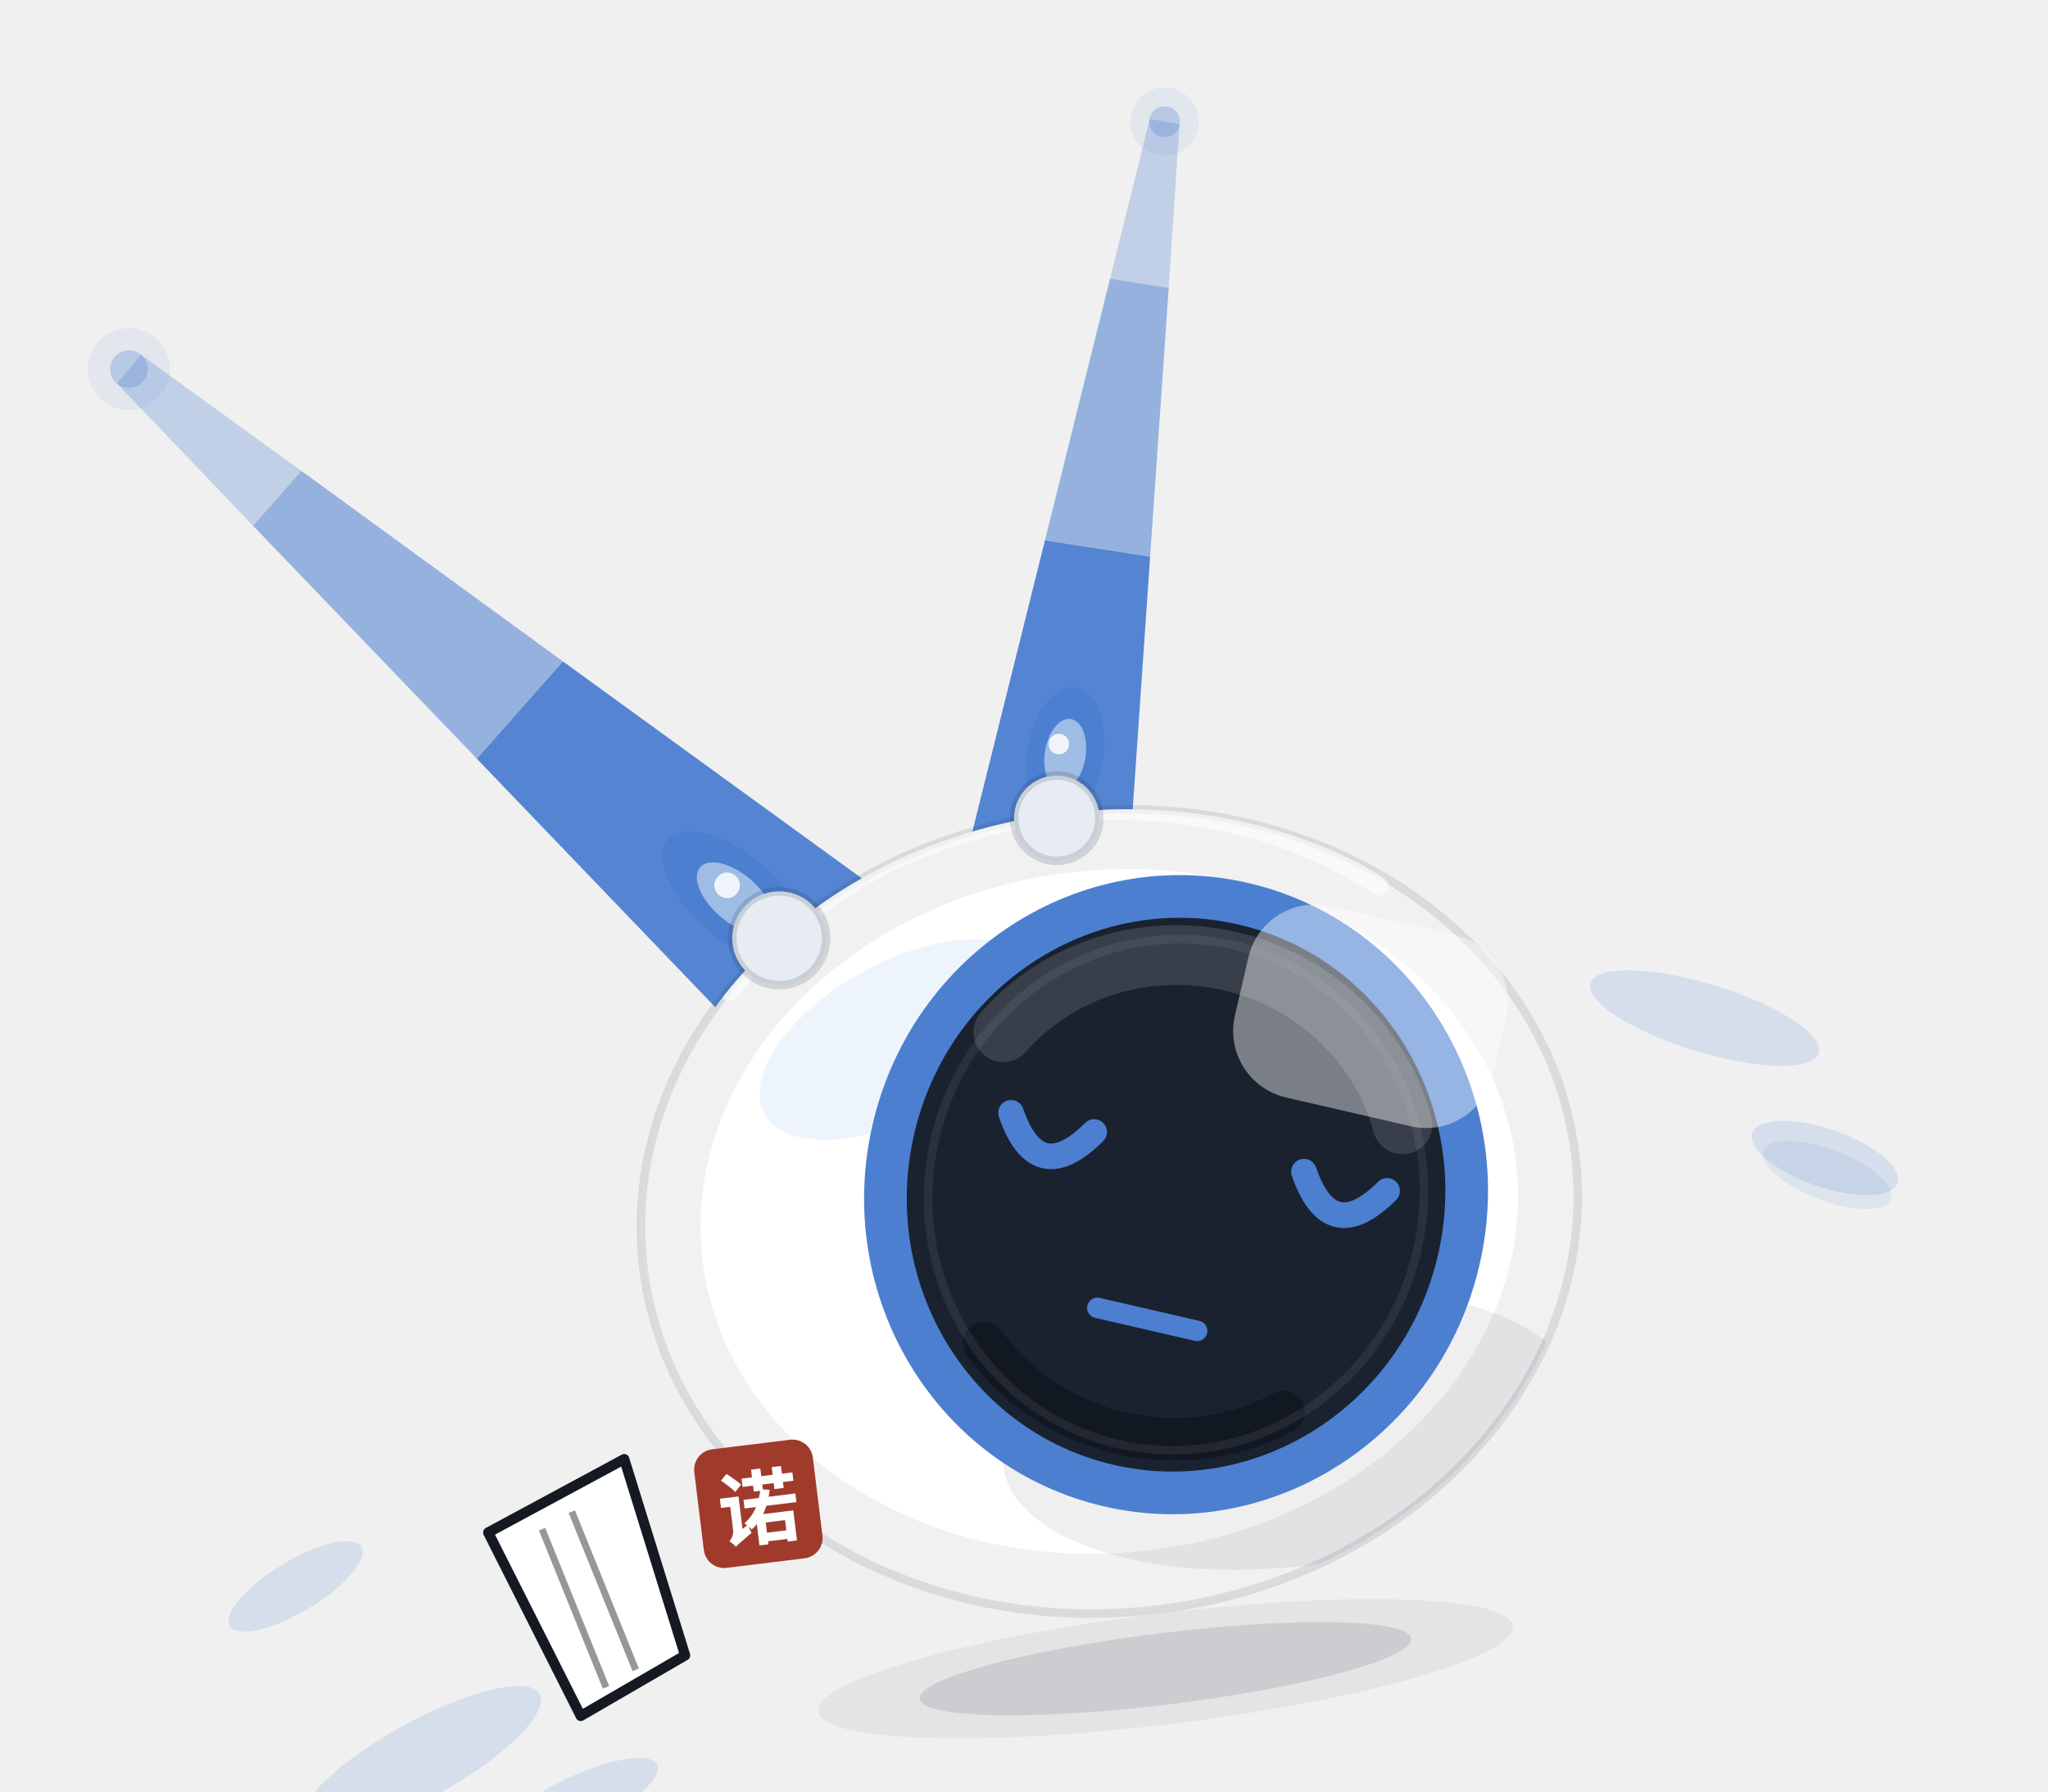
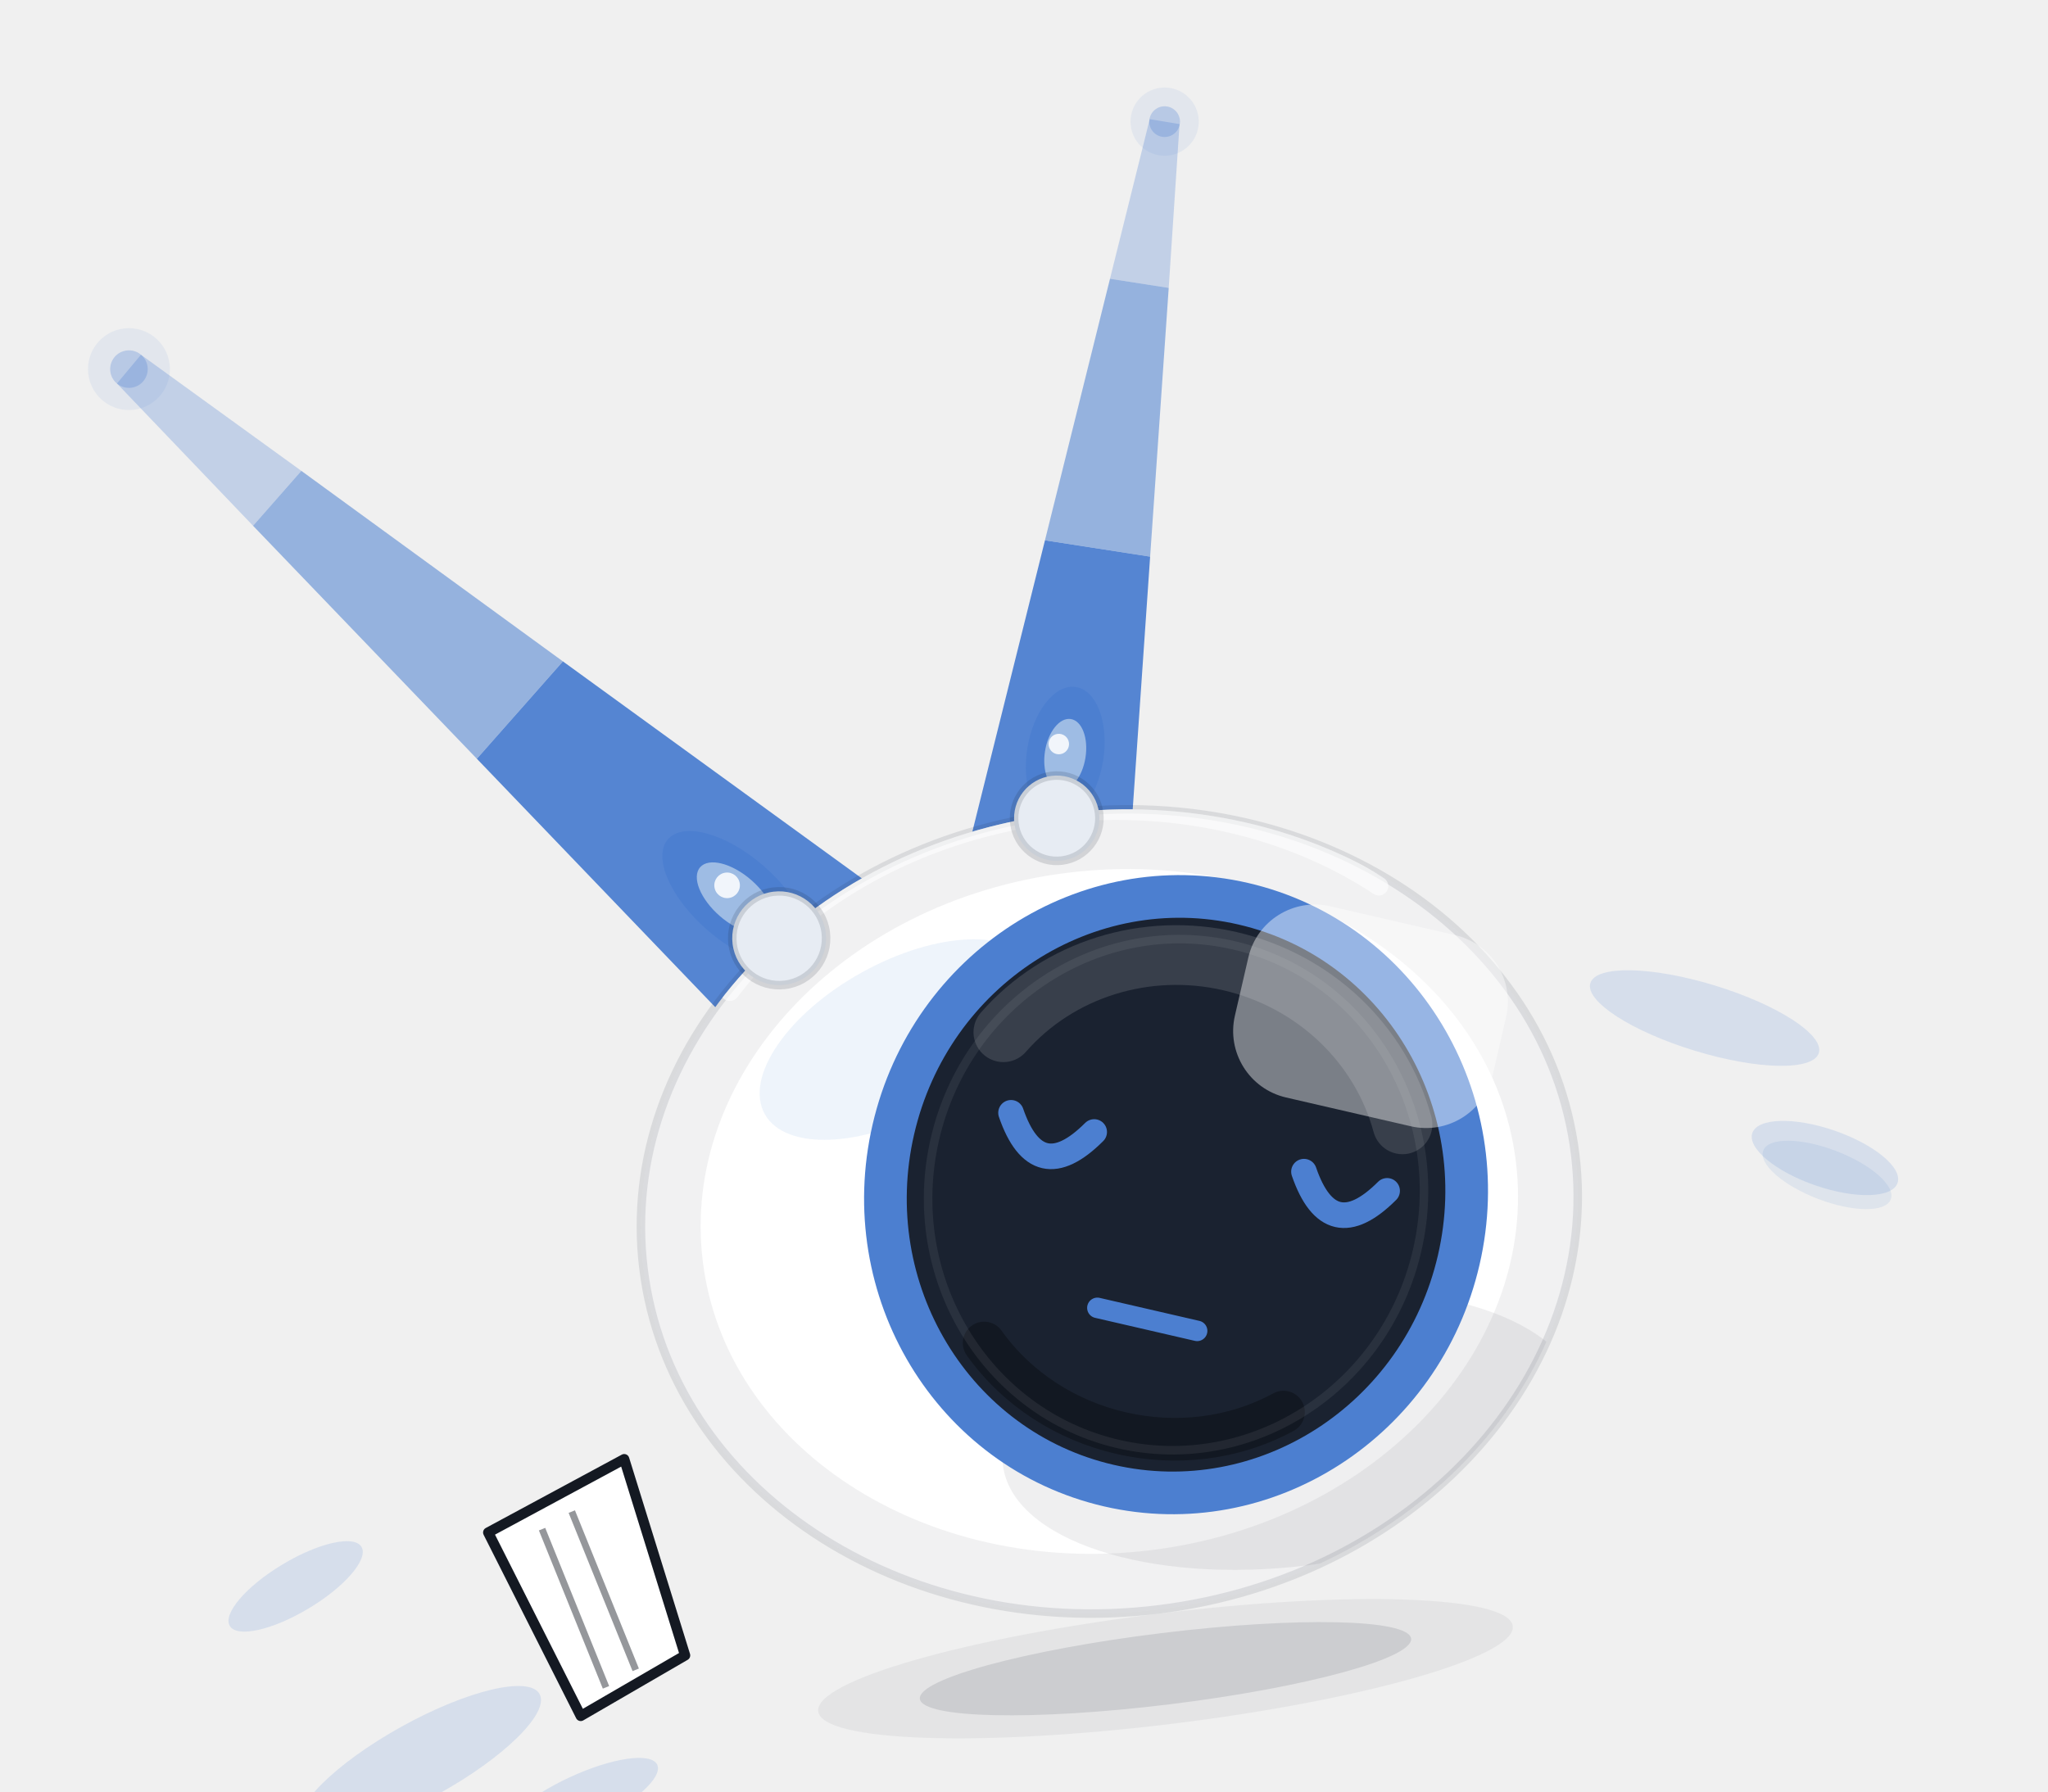
<svg xmlns="http://www.w3.org/2000/svg" width="240" height="210" viewBox="0 0 240 210" role="img" aria-label="诺瓦 v4：挽救">
  <defs>
    <clipPath id="ballClip">
      <ellipse cx="130" cy="142" rx="55" ry="47" />
    </clipPath>
  </defs>
  <g transform="rotate(-7 130 142)">
    <g fill="rgba(76,127,208,.16)">
      <ellipse cx="42" cy="196" rx="16" ry="4.5" transform="rotate(-22 42 196)" />
      <ellipse cx="60" cy="203" rx="10" ry="3" transform="rotate(-18 60 203)" />
      <ellipse cx="30" cy="174" rx="9" ry="3" transform="rotate(-24 30 174)" />
      <ellipse cx="202" cy="128" rx="14" ry="4" transform="rotate(24 202 128)" />
      <ellipse cx="26" cy="203" rx="7" ry="2.6" transform="rotate(-26 26 203)" />
      <ellipse cx="214" cy="146" rx="9" ry="3.4" transform="rotate(26 214 146)" />
    </g>
    <g fill="rgba(76,127,208,.11)">
      <ellipse cx="214" cy="148" rx="8" ry="3" transform="rotate(28 214 148)" />
      <ellipse cx="26" cy="210" rx="6" ry="2.4" transform="rotate(-20 26 210)" />
    </g>
    <path d="M106.6 100.3L74.3 70.2L62.9 80.3L89.4 115.7Z" fill="rgba(76,127,208,.94)" />
    <path d="M74.3 70.2L46.6 44.3L40.2 50.0L62.9 80.3Z" fill="rgba(76,127,208,.55)" />
    <path d="M46.6 44.3L29.6 28.5L26.4 31.5L40.2 50.0Z" fill="rgba(76,127,208,.28)" />
    <circle cx="28" cy="30" r="4.8" fill="rgba(76,127,208,.28)" opacity=".3" />
    <circle cx="28" cy="30" r="2.2" fill="rgba(76,127,208,.28)" />
    <path d="M137.1 102.6L144.1 66.4L132.1 63.0L118.9 97.4Z" fill="rgba(76,127,208,.94)" />
    <path d="M144.1 66.4L150.1 35.4L143.4 33.5L132.1 63.0Z" fill="rgba(76,127,208,.55)" />
    <path d="M150.1 35.4L153.7 16.5L150.3 15.5L143.4 33.5Z" fill="rgba(76,127,208,.28)" />
    <circle cx="152" cy="16" r="4.0" fill="rgba(76,127,208,.28)" opacity=".3" />
    <circle cx="152" cy="16" r="1.8" fill="rgba(76,127,208,.28)" />
    <ellipse cx="91" cy="100.2" rx="10.5" ry="5" transform="rotate(48 91 100.2)" fill="rgba(76,127,208,.94)" />
    <ellipse cx="91" cy="100.2" rx="5.5" ry="2.8" transform="rotate(48 91 100.2)" fill="rgba(169,196,232,.88)" />
    <circle cx="90.2" cy="98.6" r="1.5" fill="rgba(255,255,255,.85)" />
    <ellipse cx="131.4" cy="88.2" rx="8" ry="4.5" transform="rotate(-74 131.4 88.2)" fill="rgba(76,127,208,.94)" />
    <ellipse cx="131.4" cy="88.2" rx="4.2" ry="2.4" transform="rotate(-74 131.4 88.2)" fill="rgba(169,196,232,.88)" />
    <circle cx="130.8" cy="86.9" r="1.2" fill="rgba(255,255,255,.85)" />
    <ellipse cx="130" cy="142" rx="55" ry="47" fill="#FFFFFF" stroke="rgba(18,26,40,.10)" stroke-width="1" />
    <ellipse cx="130" cy="142" rx="51.5" ry="43.5" fill="none" stroke="rgba(18,26,40,.06)" stroke-width="7" clip-path="url(#ballClip)" />
    <path d="M89 111 A 52 44 0 0 1 166 108" fill="none" stroke="rgba(255,255,255,.8)" stroke-width="2.2" stroke-linecap="round" clip-path="url(#ballClip)" opacity=".75" />
    <path d="M86 172 A 51 42 0 0 0 174 172" fill="none" stroke="rgba(18,26,40,.08)" stroke-width="1.5" clip-path="url(#ballClip)" />
    <ellipse cx="148" cy="170" rx="34" ry="16" fill="rgba(18,26,40,.07)" clip-path="url(#ballClip)" />
    <ellipse cx="108" cy="119" rx="18" ry="9" fill="rgba(224,234,248,.55)" transform="rotate(-22 108 119)" />
    <circle cx="95.5" cy="105.5" r="5.5" fill="#E7ECF3" stroke="rgba(18,26,40,.14)" stroke-width="1" />
    <circle cx="129.5" cy="95.5" r="5" fill="#E7ECF3" stroke="rgba(18,26,40,.14)" stroke-width="1" />
    <g transform="rotate(20 138 141)">
      <ellipse cx="138" cy="141" rx="34" ry="35" fill="#1A2230" />
      <path d="M114 127 A 27 26 0 0 1 162 127" fill="none" stroke="rgba(255,255,255,.13)" stroke-width="7" stroke-linecap="round" />
      <path d="M120 163 A 26 24 0 0 0 156 163" fill="none" stroke="rgba(0,0,0,.3)" stroke-width="5" stroke-linecap="round" />
      <ellipse cx="138" cy="141" rx="34" ry="35" fill="none" stroke="#4C7FD0" stroke-width="5" />
      <ellipse cx="138" cy="141" rx="29" ry="30" fill="none" stroke="rgba(255,255,255,.07)" stroke-width="1" />
      <rect x="140" y="104" width="31" height="23" rx="8" fill="rgba(255,255,255,.42)" />
      <path d="M117 136 Q122 144 127 136" fill="none" stroke="#4C7FD0" stroke-width="3" stroke-linecap="round" />
      <path d="M152 135 Q157 143 162 135" fill="none" stroke="#4C7FD0" stroke-width="3" stroke-linecap="round" />
      <path d="M132 156 L144 156" stroke="#4C7FD0" stroke-width="2.4" stroke-linecap="round" />
    </g>
    <g transform="rotate(-15 64 180)">
      <path d="M56 168 L74 166 L72 190 L58 192 Z" fill="#FFFFFF" stroke="#141922" stroke-width="1.2" stroke-linejoin="round" />
      <path d="M62 170 L62 190 M66 169.4 L66 189.4" stroke="#141922" stroke-width=".8" opacity=".45" />
    </g>
-     <rect x="78" y="164" width="14" height="14" rx="2.4" fill="#A03B2C" />
-     <text x="85" y="175" text-anchor="middle" font-family="'Songti SC','Noto Serif SC','SimSun',serif" font-size="9.5" font-weight="700" fill="#FFFFFF">诺</text>
    <ellipse cx="130" cy="196" rx="41" ry="6.5" fill="rgba(18,26,40,.11)" opacity=".5" />
    <ellipse cx="130" cy="196" rx="29" ry="4.2" fill="rgba(18,26,40,.11)" />
  </g>
</svg>
